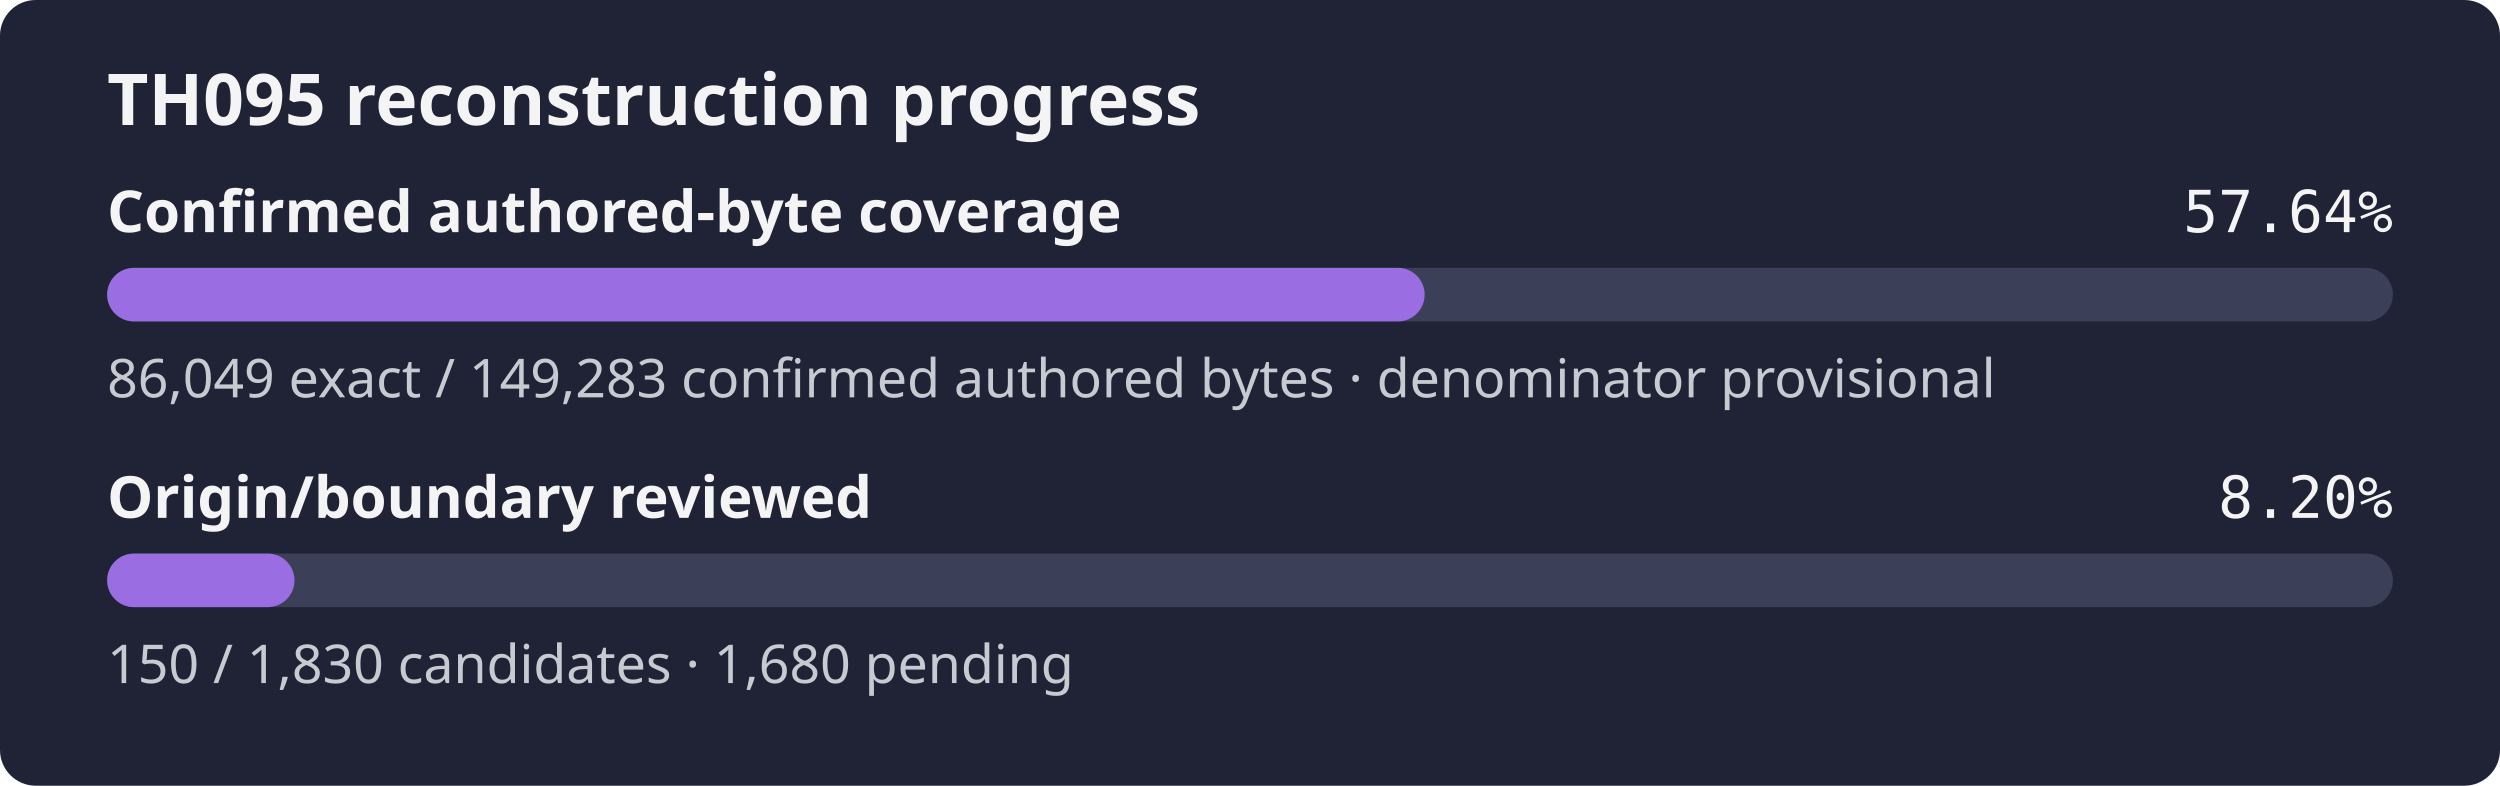
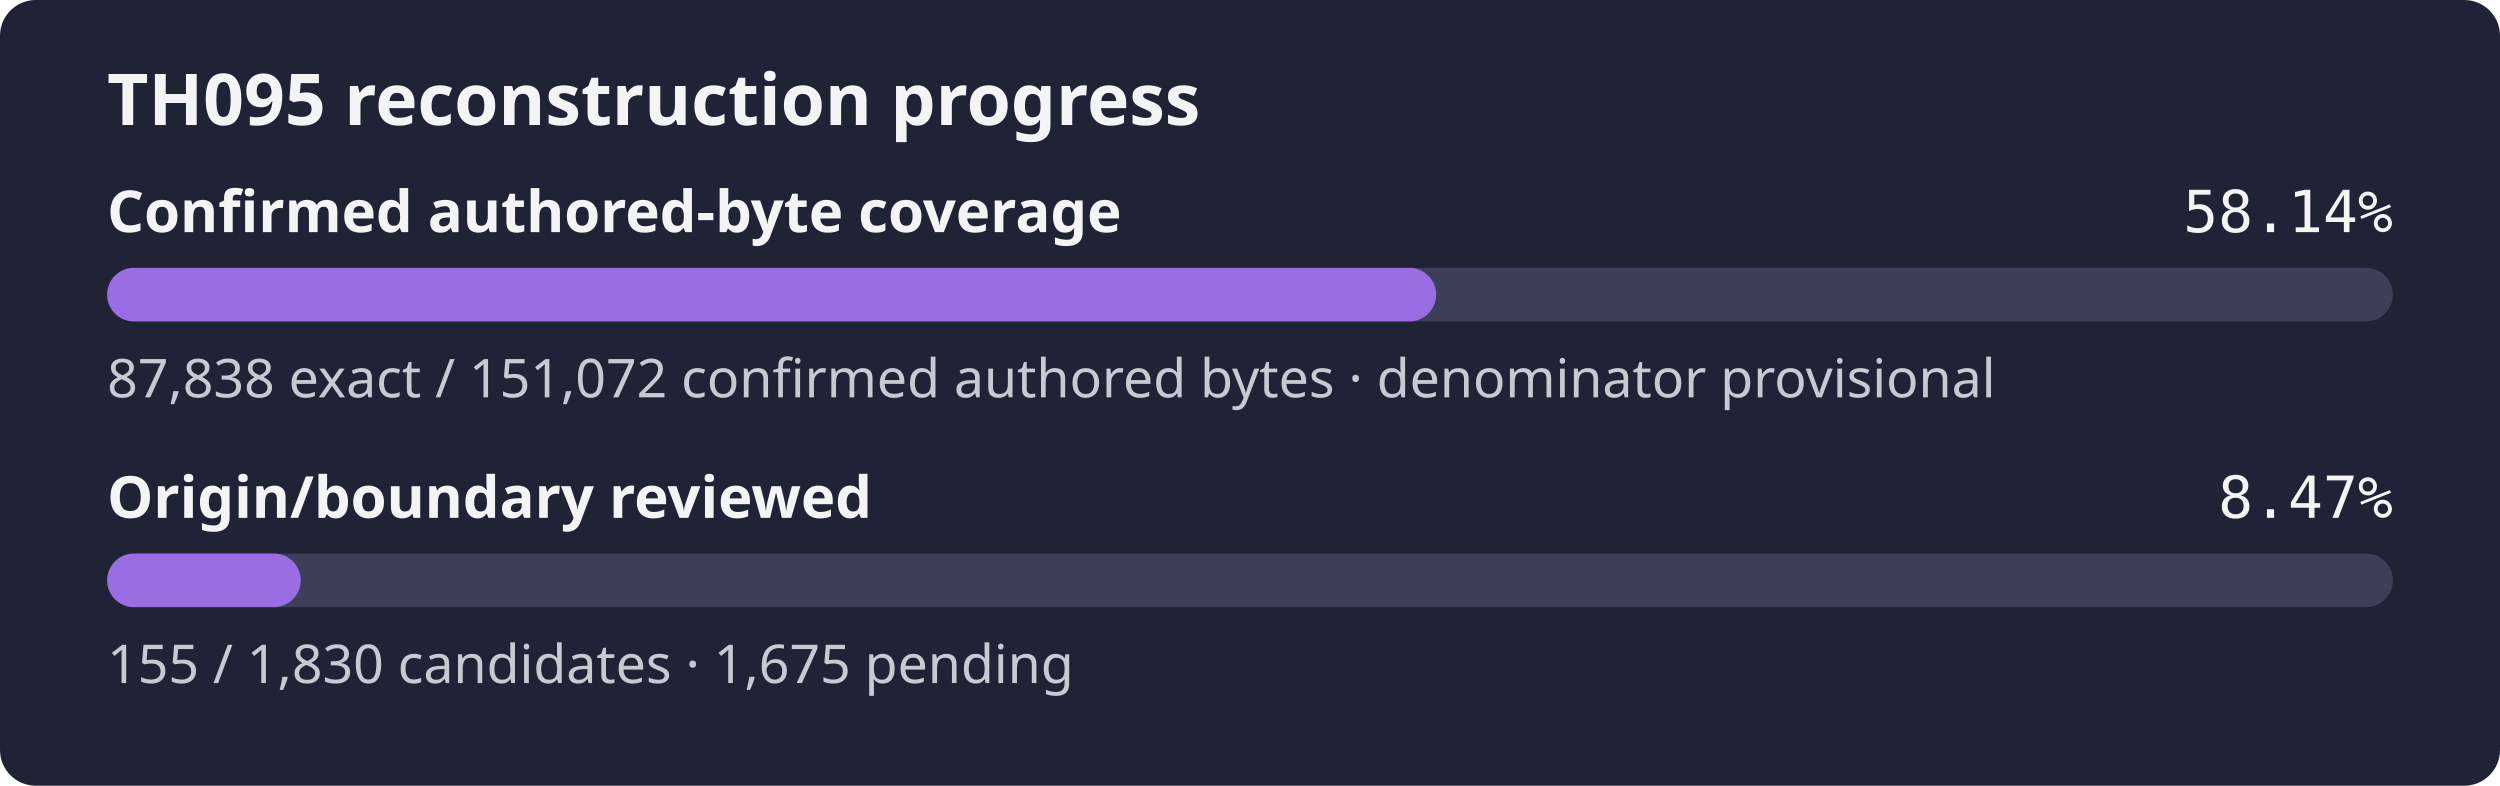
- <svg xmlns="http://www.w3.org/2000/svg" width="560" height="176" role="img" aria-label="TH095 reconstruction progress: 57.64% of the confirmed authored-byte set is exact, origin review 8.20%">
+ <svg xmlns="http://www.w3.org/2000/svg" width="560" height="176" role="img" aria-label="TH095 reconstruction progress: 58.14% of the confirmed authored-byte set is exact, origin review 8.47%">
  <rect width="560" height="176" rx="8" fill="#1f2335" />
  <text x="24" y="28" fill="#f4f4f5" font-family="sans-serif" font-size="16" font-weight="600">TH095 reconstruction progress</text>
  <text x="24" y="52" fill="#f4f4f5" font-family="sans-serif" font-size="13" font-weight="600">Confirmed authored-byte coverage</text>
-   <text x="536" y="52" fill="#f4f4f5" text-anchor="end" font-family="monospace" font-size="13">57.64%</text>
+   <text x="536" y="52" fill="#f4f4f5" text-anchor="end" font-family="monospace" font-size="13">58.14%</text>
  <rect x="24" y="60" width="512" height="12" rx="6" fill="#3b4058" />
-   <rect x="24" y="60" width="295.12" height="12" rx="6" fill="#9b6de3" />
-   <text x="24" y="89" fill="#c8cad2" font-family="sans-serif" font-size="12">86,049 exact / 149,283 confirmed authored bytes · denominator provisional</text>
+   <rect x="24" y="60" width="297.69" height="12" rx="6" fill="#9b6de3" />
+   <text x="24" y="89" fill="#c8cad2" font-family="sans-serif" font-size="12">87,838 exact / 151,072 confirmed authored bytes · denominator provisional</text>
  <text x="24" y="116" fill="#f4f4f5" font-family="sans-serif" font-size="13" font-weight="600">Origin/boundary reviewed</text>
-   <text x="536" y="116" fill="#f4f4f5" text-anchor="end" font-family="monospace" font-size="13">8.20%</text>
+   <text x="536" y="116" fill="#f4f4f5" text-anchor="end" font-family="monospace" font-size="13">8.47%</text>
  <rect x="24" y="124" width="512" height="12" rx="6" fill="#3b4058" />
-   <rect x="24" y="124" width="41.97" height="12" rx="6" fill="#9b6de3" />
-   <text x="24" y="153" fill="#c8cad2" font-family="sans-serif" font-size="12">150 / 1,830 candidates · 1,680 pending</text>
+   <rect x="24" y="124" width="43.37" height="12" rx="6" fill="#9b6de3" />
+   <text x="24" y="153" fill="#c8cad2" font-family="sans-serif" font-size="12">155 / 1,830 candidates · 1,675 pending</text>
</svg>
